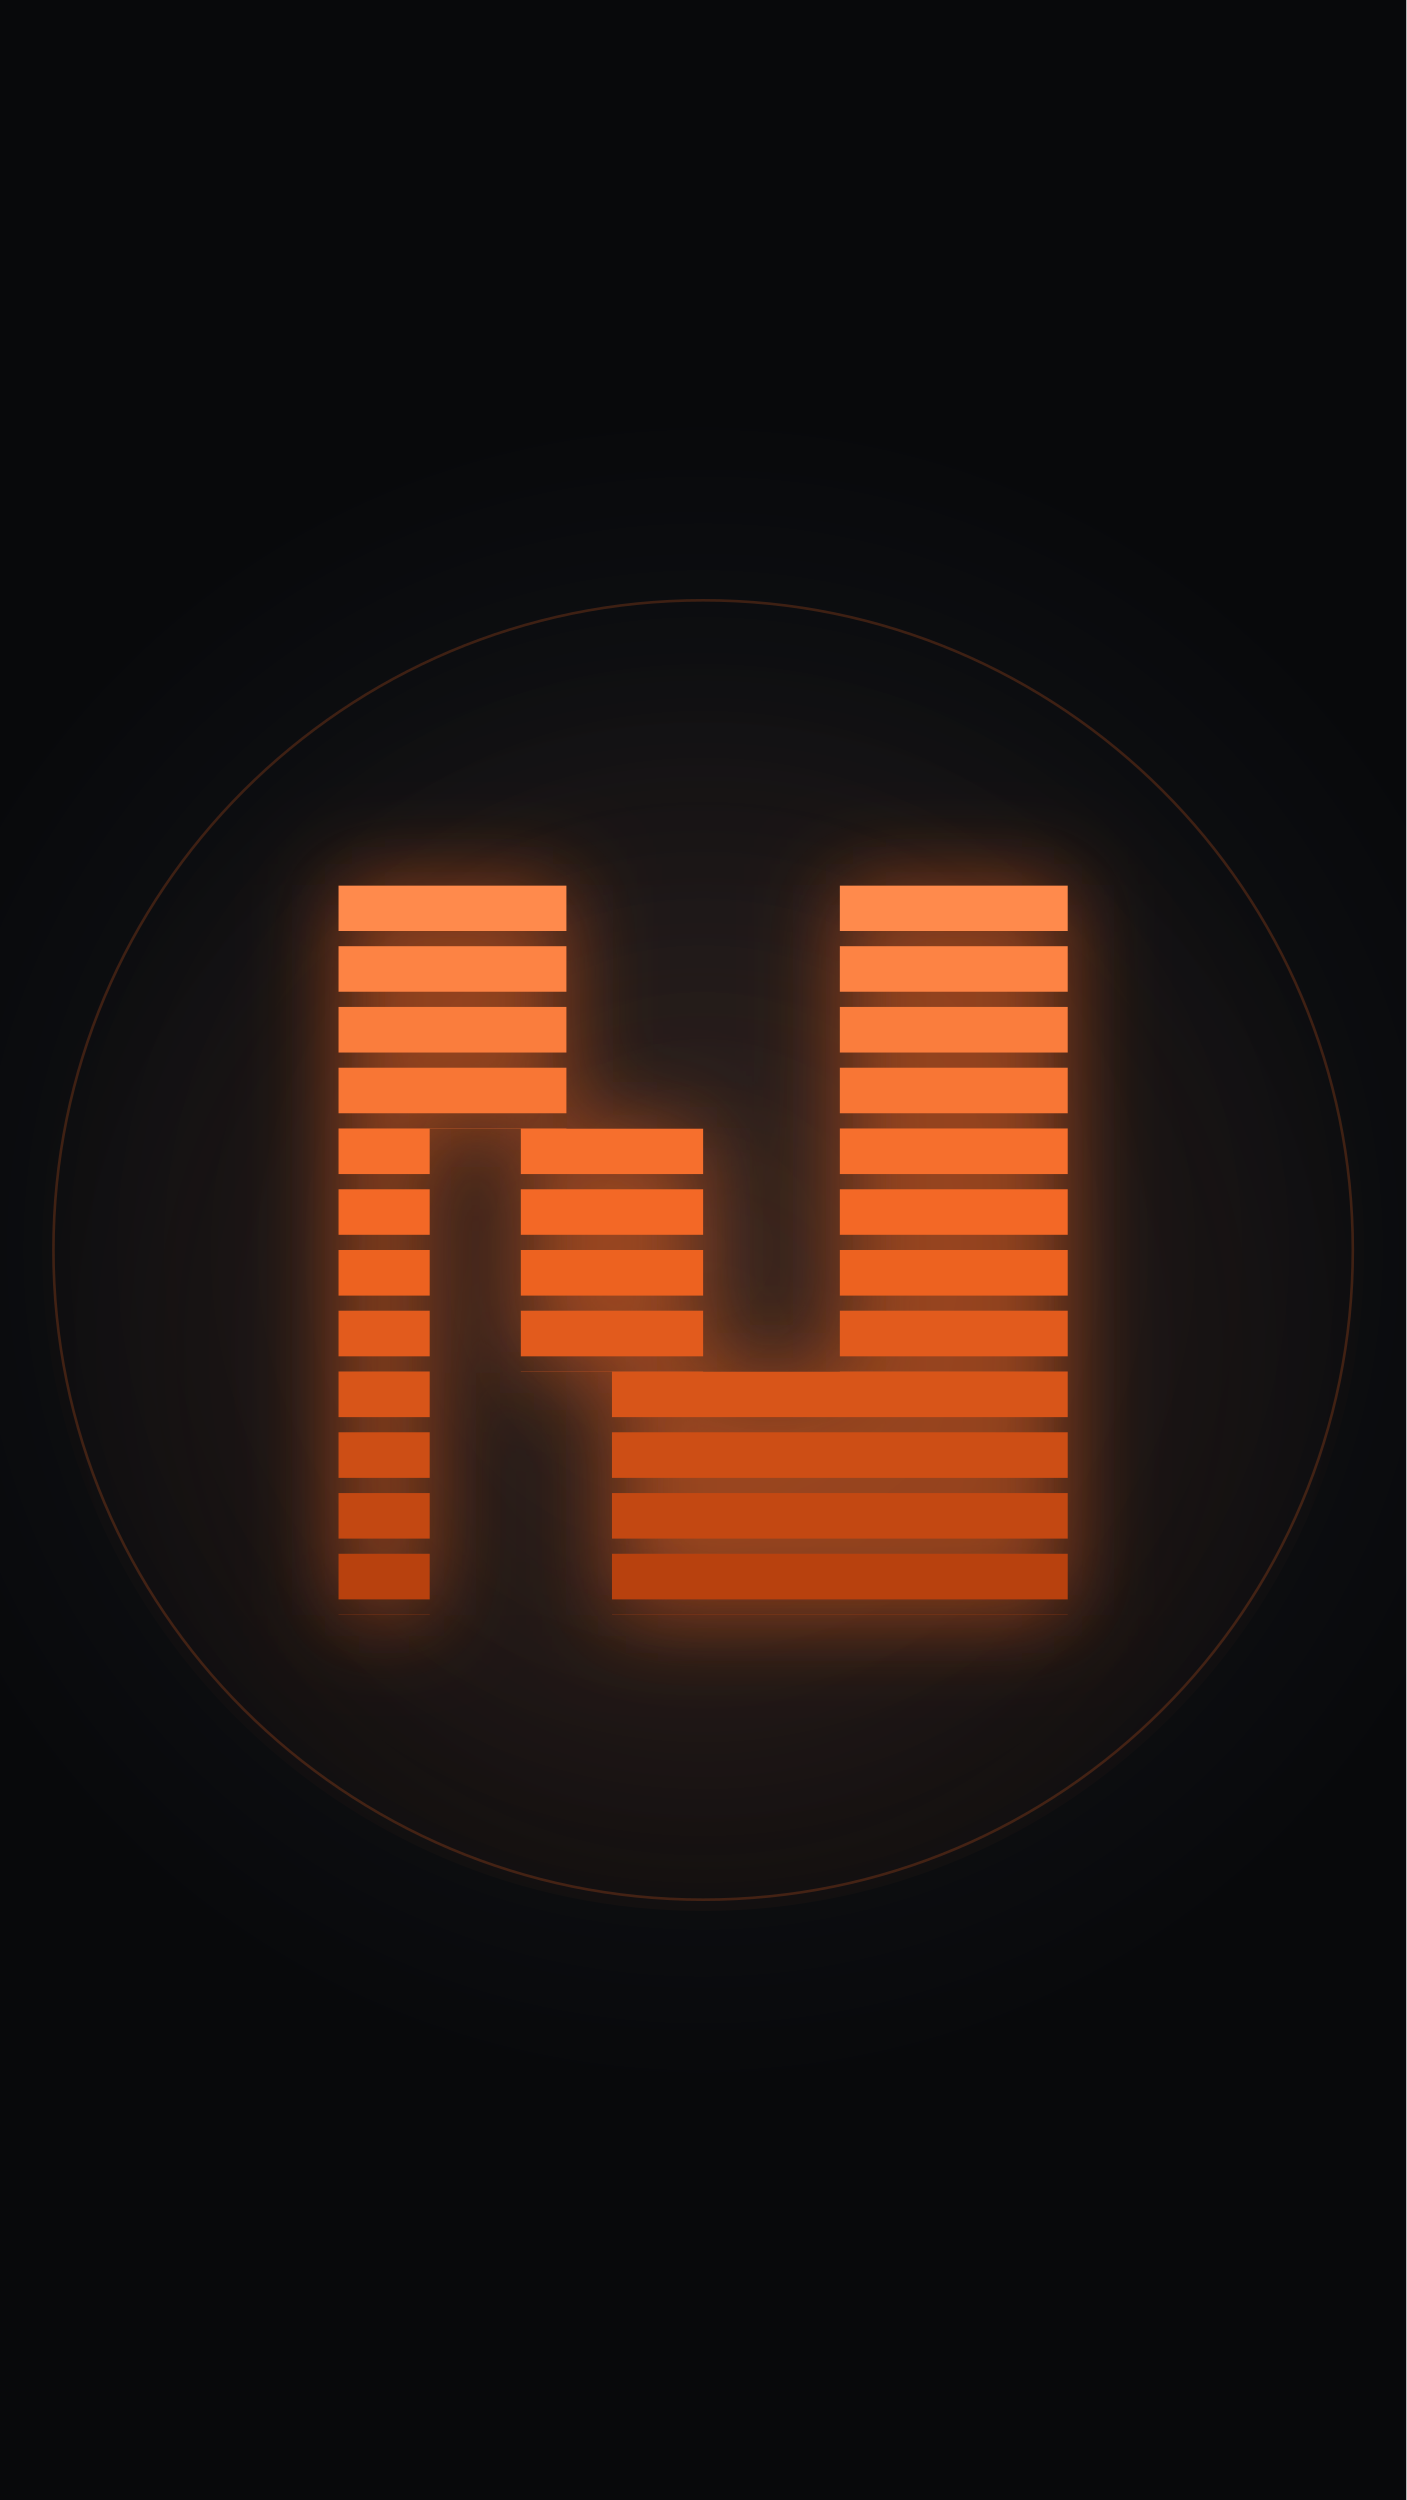
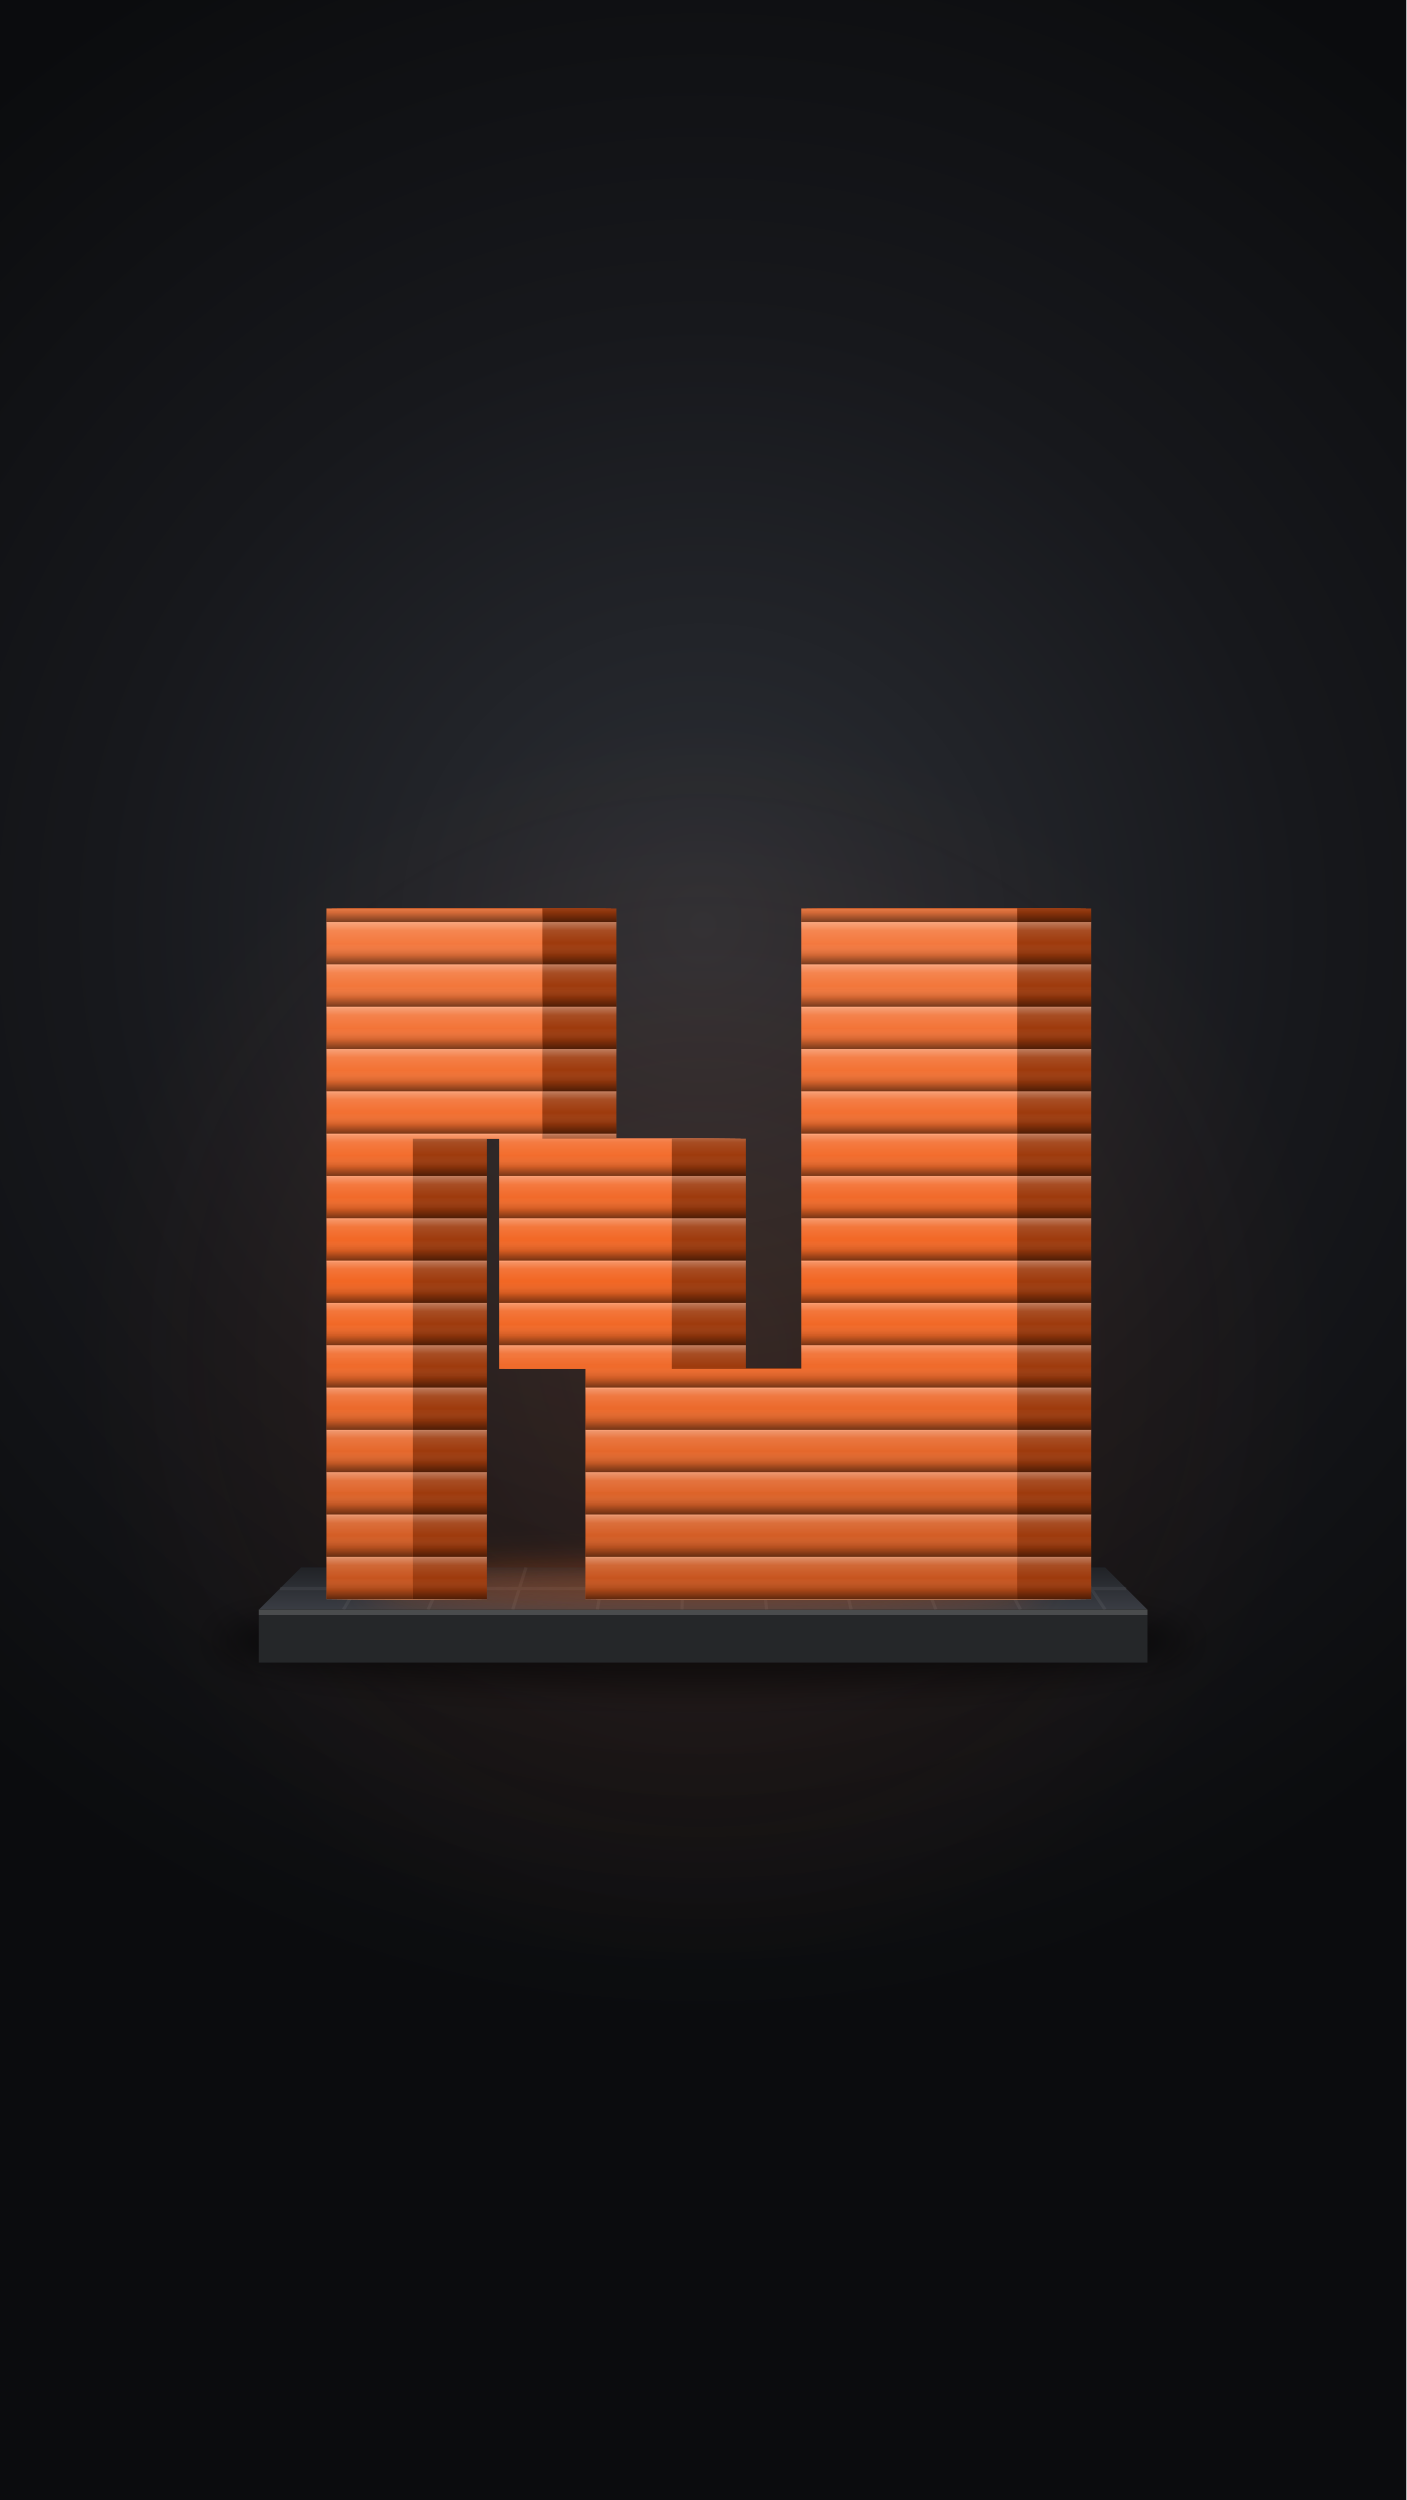
<svg xmlns="http://www.w3.org/2000/svg" viewBox="0 0 1080 1920">
  <defs>
-     <radialGradient id="f-08-a-nyvos" cx="540" cy="960" r="648" gradientUnits="userSpaceOnUse">
-       <stop offset="0" stop-color="#1A1B1F" />
-       <stop offset="1" stop-color="#08090B" />
+     <radialGradient id="f-08-a-nyvos" cx="540" cy="710.4" r="842.4" gradientUnits="userSpaceOnUse">
+       <stop offset="0" stop-color="#2C2F35" />
+       <stop offset=".55" stop-color="#17181C" />
+       <stop offset="1" stop-color="#0B0C0E" />
    </radialGradient>
-     <radialGradient id="g-08-a-nyvos" cx="540" cy="1036.8" r="544" gradientUnits="userSpaceOnUse">
-       <stop offset="0" stop-color="#F26522" stop-opacity=".13" />
+     <radialGradient id="g-08-a-nyvos" cx="540" cy="1038" r="483.6" gradientUnits="userSpaceOnUse">
+       <stop offset="0" stop-color="#F26522" stop-opacity=".12" />
      <stop offset="1" stop-color="#F26522" stop-opacity="0" />
    </radialGradient>
-     <filter id="halo-08-a-nyvos" x="-40%" y="-40%" width="180%" height="180%">
-       <feGaussianBlur stdDeviation="5" />
+     <linearGradient id="ribg-08-a-nyvos" x1="0" y1="0" x2="0" y2="1">
+       <stop offset="0" stop-color="#fff" stop-opacity=".34" />
+       <stop offset=".2" stop-color="#fff" stop-opacity=".1" />
+       <stop offset=".5" stop-color="#fff" stop-opacity="0" />
+       <stop offset=".78" stop-color="#000" stop-opacity=".14" />
+       <stop offset="1" stop-color="#000" stop-opacity=".5" />
+     </linearGradient>
+     <pattern id="rib-08-a-nyvos" patternUnits="userSpaceOnUse" x="-40" y="1.000" width="200" height="4">
+       <rect width="200" height="4" fill="url(#ribg-08-a-nyvos)" />
+     </pattern>
+     <pattern id="ribe-08-a-nyvos" patternUnits="userSpaceOnUse" x="-40" y="1.287" width="200" height="4" patternTransform="skewY(30)">
+       <rect width="200" height="4" fill="url(#ribg-08-a-nyvos)" />
+     </pattern>
+     <pattern id="ribd-08-a-nyvos" patternUnits="userSpaceOnUse" x="-40" y="0.713" width="200" height="4" patternTransform="skewY(-30)">
+       <rect width="200" height="4" fill="url(#ribg-08-a-nyvos)" />
+     </pattern>
+     <linearGradient id="volr-08-a-nyvos" x1="0" y1="0" x2="1" y2="0">
+       <stop offset="0" stop-color="#000" stop-opacity=".5" />
+       <stop offset=".2" stop-color="#000" stop-opacity=".06" />
+       <stop offset=".36" stop-color="#fff" stop-opacity=".24" />
+       <stop offset=".52" stop-color="#fff" stop-opacity="0" />
+       <stop offset=".84" stop-color="#000" stop-opacity=".26" />
+       <stop offset="1" stop-color="#000" stop-opacity=".55" />
+     </linearGradient>
+     <linearGradient id="vole-08-a-nyvos" x1="0" y1="0" x2="0" y2="1">
+       <stop offset="0" stop-color="#fff" stop-opacity=".14" />
+       <stop offset=".55" stop-color="#fff" stop-opacity="0" />
+       <stop offset="1" stop-color="#000" stop-opacity=".2" />
+     </linearGradient>
+     <radialGradient id="volc-08-a-nyvos" cx=".38" cy=".3" r=".8">
+       <stop offset="0" stop-color="#fff" stop-opacity=".18" />
+       <stop offset=".5" stop-color="#fff" stop-opacity="0" />
+       <stop offset="1" stop-color="#000" stop-opacity=".4" />
+     </radialGradient>
+     <linearGradient id="metal-08-a-nyvos" x1="0" y1="0" x2="1" y2="0">
+       <stop offset="0" stop-color="#5E6167" />
+       <stop offset=".3" stop-color="#E4E3DF" />
+       <stop offset=".55" stop-color="#A3A5A9" />
+       <stop offset="1" stop-color="#4B4E54" />
+     </linearGradient>
+     <linearGradient id="quente-08-a-nyvos" x1="0" y1="0" x2="1" y2="0">
+       <stop offset="0" stop-color="#F26522" />
+       <stop offset=".7" stop-color="#FF8A4C" />
+       <stop offset="1" stop-color="#FFC9A6" />
+     </linearGradient>
+     <radialGradient id="acesa-08-a-nyvos">
+       <stop offset="0" stop-color="#FFE6D4" stop-opacity=".55" />
+       <stop offset=".6" stop-color="#FF8A4C" stop-opacity=".15" />
+       <stop offset="1" stop-color="#FF8A4C" stop-opacity="0" />
+     </radialGradient>
+     <linearGradient id="tampo-08-a-nyvos" x1="0" y1="0" x2="0" y2="1">
+       <stop offset="0" stop-color="#202226" />
+       <stop offset="1" stop-color="#3A3D44" />
+     </linearGradient>
+     <filter id="brilho-08-a-nyvos" x="-50%" y="-50%" width="200%" height="200%">
+       <feGaussianBlur stdDeviation="2.4" />
    </filter>
-     <linearGradient id="calor-08-a-nyvos" gradientUnits="userSpaceOnUse" x1="0" y1="0" x2="0" y2="96">
-       <stop offset="0" stop-color="#ff8a4c" />
-       <stop offset="0.083" stop-color="#ff8a4c" />
-       <stop offset="0.083" stop-color="#fd8344" />
-       <stop offset="0.167" stop-color="#fd8344" />
-       <stop offset="0.167" stop-color="#fa7d3d" />
-       <stop offset="0.25" stop-color="#fa7d3d" />
-       <stop offset="0.25" stop-color="#f87635" />
-       <stop offset="0.333" stop-color="#f87635" />
-       <stop offset="0.333" stop-color="#f66f2d" />
-       <stop offset="0.417" stop-color="#f66f2d" />
-       <stop offset="0.417" stop-color="#f36826" />
-       <stop offset="0.5" stop-color="#f36826" />
-       <stop offset="0.5" stop-color="#ed6220" />
-       <stop offset="0.583" stop-color="#ed6220" />
-       <stop offset="0.583" stop-color="#e25b1d" />
-       <stop offset="0.667" stop-color="#e25b1d" />
-       <stop offset="0.667" stop-color="#d85519" />
-       <stop offset="0.75" stop-color="#d85519" />
-       <stop offset="0.75" stop-color="#cd4e15" />
-       <stop offset="0.833" stop-color="#cd4e15" />
-       <stop offset="0.833" stop-color="#c34812" />
-       <stop offset="0.917" stop-color="#c34812" />
-       <stop offset="0.917" stop-color="#b8410e" />
-       <stop offset="1" stop-color="#b8410e" />
-     </linearGradient>
-     <mask id="camadas-08-a-nyvos" maskUnits="userSpaceOnUse" x="-20" y="-20" width="136" height="136">
-       <rect x="-20" y="0" width="136" height="6" fill="#fff" />
-       <rect x="-20" y="8" width="136" height="6" fill="#fff" />
-       <rect x="-20" y="16" width="136" height="6" fill="#fff" />
-       <rect x="-20" y="24" width="136" height="6" fill="#fff" />
-       <rect x="-20" y="32" width="136" height="6" fill="#fff" />
-       <rect x="-20" y="40" width="136" height="6" fill="#fff" />
-       <rect x="-20" y="48" width="136" height="6" fill="#fff" />
-       <rect x="-20" y="56" width="136" height="6" fill="#fff" />
-       <rect x="-20" y="64" width="136" height="6" fill="#fff" />
-       <rect x="-20" y="72" width="136" height="6" fill="#fff" />
-       <rect x="-20" y="80" width="136" height="6" fill="#fff" />
-       <rect x="-20" y="88" width="136" height="6" fill="#fff" />
-       <rect x="-20" y="96" width="136" height="6" fill="#fff" />
-     </mask>
+     <filter id="sombra-08-a-nyvos" x="-30%" y="-200%" width="160%" height="500%">
+       <feGaussianBlur stdDeviation="1.6" />
+     </filter>
  </defs>
  <rect width="1080" height="1920" fill="url(#f-08-a-nyvos)" />
-   <circle cx="540" cy="960" r="507.6" fill="url(#g-08-a-nyvos)" />
-   <circle cx="540" cy="960" r="498.96" fill="none" stroke="#F26522" stroke-opacity=".22" stroke-width="2" />
-   <g transform="translate(220 640) scale(6.666667)">
-     <g filter="url(#halo-08-a-nyvos)" opacity=".55">
-       <path transform="translate(6 6) scale(.875)" fill="#F26522" d="M0 0H30V32H48V64H66V0H96V96H36V64H24V32H12V96H0Z" />
+   <circle cx="540" cy="960" r="540" fill="url(#g-08-a-nyvos)" />
+   <g transform="translate(150 570) scale(8.125)">
+     <ellipse cx="48" cy="85" rx="46" ry="4" fill="#000" opacity=".55" filter="url(#sombra-08-a-nyvos)" />
+     <path d="M10 78H86L90 82H6Z" fill="url(#tampo-08-a-nyvos)" />
+     <path d="M16.38 78L14 82 M23.82 78L22 82 M31.26 78L30 82 M38.7 78L38 82 M46.14 78L46 82 M53.58 78L54 82 M61.02 78L62 82 M68.46 78L70 82 M75.9 78L78 82 M83.34 78L86 82 M8 80H88" stroke="#F3F2EE" stroke-opacity=".06" stroke-width=".3" fill="none" />
+     <ellipse cx="48" cy="80" rx="32" ry="2.2" fill="#F26522" opacity=".35" filter="url(#sombra-08-a-nyvos)" />
+     <rect x="6" y="82" width="84" height="5" fill="#252729" />
+     <rect x="6" y="82" width="84" height=".5" fill="#F3F2EE" opacity=".18" />
+     <g>
+       <path d="M12.4 15.72H32.8V37.48H45.04V59.24H57.28V15.72H77.68V81H36.88V59.24H28.72V37.48H20.56V81H12.4Z" fill="#9E3A0C" transform="translate(7 0)" />
+       <path d="M12.4 15.72H32.8V37.48H45.04V59.24H57.28V15.72H77.68V81H36.88V59.24H28.72V37.48H20.56V81H12.4Z" fill="#9E3A0C" transform="translate(6.5 0)" />
+       <path d="M12.4 15.72H32.8V37.48H45.04V59.24H57.28V15.72H77.68V81H36.88V59.24H28.72V37.48H20.56V81H12.4Z" fill="#9E3A0C" transform="translate(6 0)" />
+       <path d="M12.4 15.72H32.8V37.48H45.04V59.24H57.28V15.72H77.68V81H36.88V59.24H28.72V37.48H20.56V81H12.4Z" fill="#9E3A0C" transform="translate(5.5 0)" />
+       <path d="M12.4 15.72H32.8V37.48H45.04V59.24H57.28V15.72H77.68V81H36.88V59.24H28.72V37.48H20.56V81H12.4Z" fill="#9E3A0C" transform="translate(5 0)" />
+       <path d="M12.4 15.72H32.8V37.48H45.04V59.24H57.28V15.72H77.68V81H36.88V59.24H28.72V37.48H20.56V81H12.4Z" fill="#9E3A0C" transform="translate(4.5 0)" />
+       <path d="M12.4 15.72H32.8V37.48H45.04V59.24H57.28V15.72H77.68V81H36.88V59.24H28.72V37.48H20.56V81H12.4Z" fill="#9E3A0C" transform="translate(4 0)" />
+       <path d="M12.4 15.72H32.8V37.48H45.04V59.24H57.28V15.72H77.68V81H36.88V59.24H28.72V37.48H20.56V81H12.4Z" fill="#9E3A0C" transform="translate(3.5 0)" />
+       <path d="M12.4 15.72H32.8V37.48H45.04V59.24H57.28V15.72H77.68V81H36.88V59.24H28.72V37.48H20.56V81H12.4Z" fill="#9E3A0C" transform="translate(3 0)" />
+       <path d="M12.4 15.72H32.8V37.48H45.04V59.24H57.28V15.72H77.68V81H36.88V59.24H28.72V37.48H20.56V81H12.4Z" fill="#9E3A0C" transform="translate(2.5 0)" />
+       <path d="M12.4 15.72H32.8V37.48H45.04V59.24H57.28V15.72H77.68V81H36.88V59.24H28.72V37.48H20.56V81H12.4Z" fill="#9E3A0C" transform="translate(2 0)" />
+       <path d="M12.4 15.72H32.8V37.48H45.04V59.24H57.28V15.72H77.68V81H36.88V59.24H28.72V37.48H20.56V81H12.4Z" fill="#9E3A0C" transform="translate(1.5 0)" />
+       <path d="M12.4 15.72H32.8V37.48H45.04V59.24H57.28V15.72H77.68V81H36.88V59.24H28.72V37.48H20.56V81H12.4Z" fill="#9E3A0C" transform="translate(1 0)" />
+       <path d="M12.4 15.72H32.8V37.48H45.04V59.24H57.28V15.72H77.68V81H36.88V59.24H28.72V37.48H20.56V81H12.4Z" fill="#9E3A0C" transform="translate(0.5 0)" />
    </g>
-     <path transform="translate(6 6) scale(.875)" fill="url(#calor-08-a-nyvos)" mask="url(#camadas-08-a-nyvos)" d="M0 0H30V32H48V64H66V0H96V96H36V64H24V32H12V96H0Z" />
+     <mask id="m6-08-a-nyvos" maskUnits="userSpaceOnUse" x="-20" y="-20" width="136" height="136">
+       <path d="M12.4 15.72H32.8V37.48H45.04V59.24H57.28V15.72H77.68V81H36.88V59.24H28.72V37.48H20.56V81H12.4Z" fill="#fff" transform="translate(7 0)" />
+       <path d="M12.4 15.72H32.8V37.48H45.04V59.24H57.28V15.72H77.68V81H36.88V59.24H28.72V37.48H20.56V81H12.4Z" fill="#fff" transform="translate(6.5 0)" />
+       <path d="M12.4 15.72H32.8V37.48H45.04V59.24H57.28V15.72H77.68V81H36.88V59.24H28.72V37.48H20.56V81H12.4Z" fill="#fff" transform="translate(6 0)" />
+       <path d="M12.4 15.72H32.8V37.48H45.04V59.24H57.28V15.72H77.68V81H36.88V59.24H28.72V37.48H20.56V81H12.4Z" fill="#fff" transform="translate(5.5 0)" />
+       <path d="M12.4 15.72H32.8V37.48H45.04V59.24H57.28V15.72H77.68V81H36.88V59.24H28.72V37.48H20.56V81H12.4Z" fill="#fff" transform="translate(5 0)" />
+       <path d="M12.4 15.72H32.8V37.48H45.04V59.24H57.28V15.72H77.68V81H36.88V59.24H28.72V37.48H20.56V81H12.4Z" fill="#fff" transform="translate(4.5 0)" />
+       <path d="M12.4 15.72H32.8V37.48H45.04V59.24H57.28V15.72H77.68V81H36.88V59.24H28.72V37.48H20.56V81H12.4Z" fill="#fff" transform="translate(4 0)" />
+       <path d="M12.4 15.72H32.8V37.48H45.04V59.24H57.28V15.72H77.68V81H36.88V59.24H28.72V37.48H20.56V81H12.4Z" fill="#fff" transform="translate(3.5 0)" />
+       <path d="M12.4 15.72H32.8V37.48H45.04V59.24H57.28V15.72H77.68V81H36.88V59.24H28.72V37.48H20.56V81H12.4Z" fill="#fff" transform="translate(3 0)" />
+       <path d="M12.4 15.72H32.8V37.48H45.04V59.24H57.28V15.72H77.68V81H36.88V59.24H28.72V37.48H20.56V81H12.4Z" fill="#fff" transform="translate(2.5 0)" />
+       <path d="M12.4 15.72H32.8V37.48H45.04V59.24H57.28V15.72H77.68V81H36.88V59.24H28.72V37.48H20.56V81H12.4Z" fill="#fff" transform="translate(2 0)" />
+       <path d="M12.4 15.72H32.8V37.48H45.04V59.24H57.28V15.72H77.68V81H36.88V59.24H28.72V37.48H20.56V81H12.4Z" fill="#fff" transform="translate(1.5 0)" />
+       <path d="M12.4 15.72H32.8V37.48H45.04V59.24H57.28V15.72H77.68V81H36.88V59.24H28.72V37.48H20.56V81H12.4Z" fill="#fff" transform="translate(1 0)" />
+       <path d="M12.4 15.72H32.8V37.48H45.04V59.24H57.28V15.72H77.68V81H36.88V59.24H28.72V37.48H20.56V81H12.4Z" fill="#fff" transform="translate(0.5 0)" />
+     </mask>
+     <rect x="-20" y="-20" width="136" height="136" fill="url(#rib-08-a-nyvos)" mask="url(#m6-08-a-nyvos)" />
+     <path d="M12.4 15.72H32.8V37.48H45.04V59.24H57.28V15.72H77.68V81H36.88V59.24H28.72V37.48H20.56V81H12.4Z" fill="#F26522" />
+     <path d="M12.4 15.72H32.8V37.48H45.04V59.24H57.28V15.72H77.68V81H36.88V59.24H28.72V37.48H20.56V81H12.4Z" fill="url(#vole-08-a-nyvos)" />
+     <path d="M12.4 15.72H32.8V37.48H45.04V59.24H57.28V15.72H77.68V81H36.88V59.24H28.72V37.48H20.56V81H12.4Z" fill="url(#rib-08-a-nyvos)" />
  </g>
</svg>
